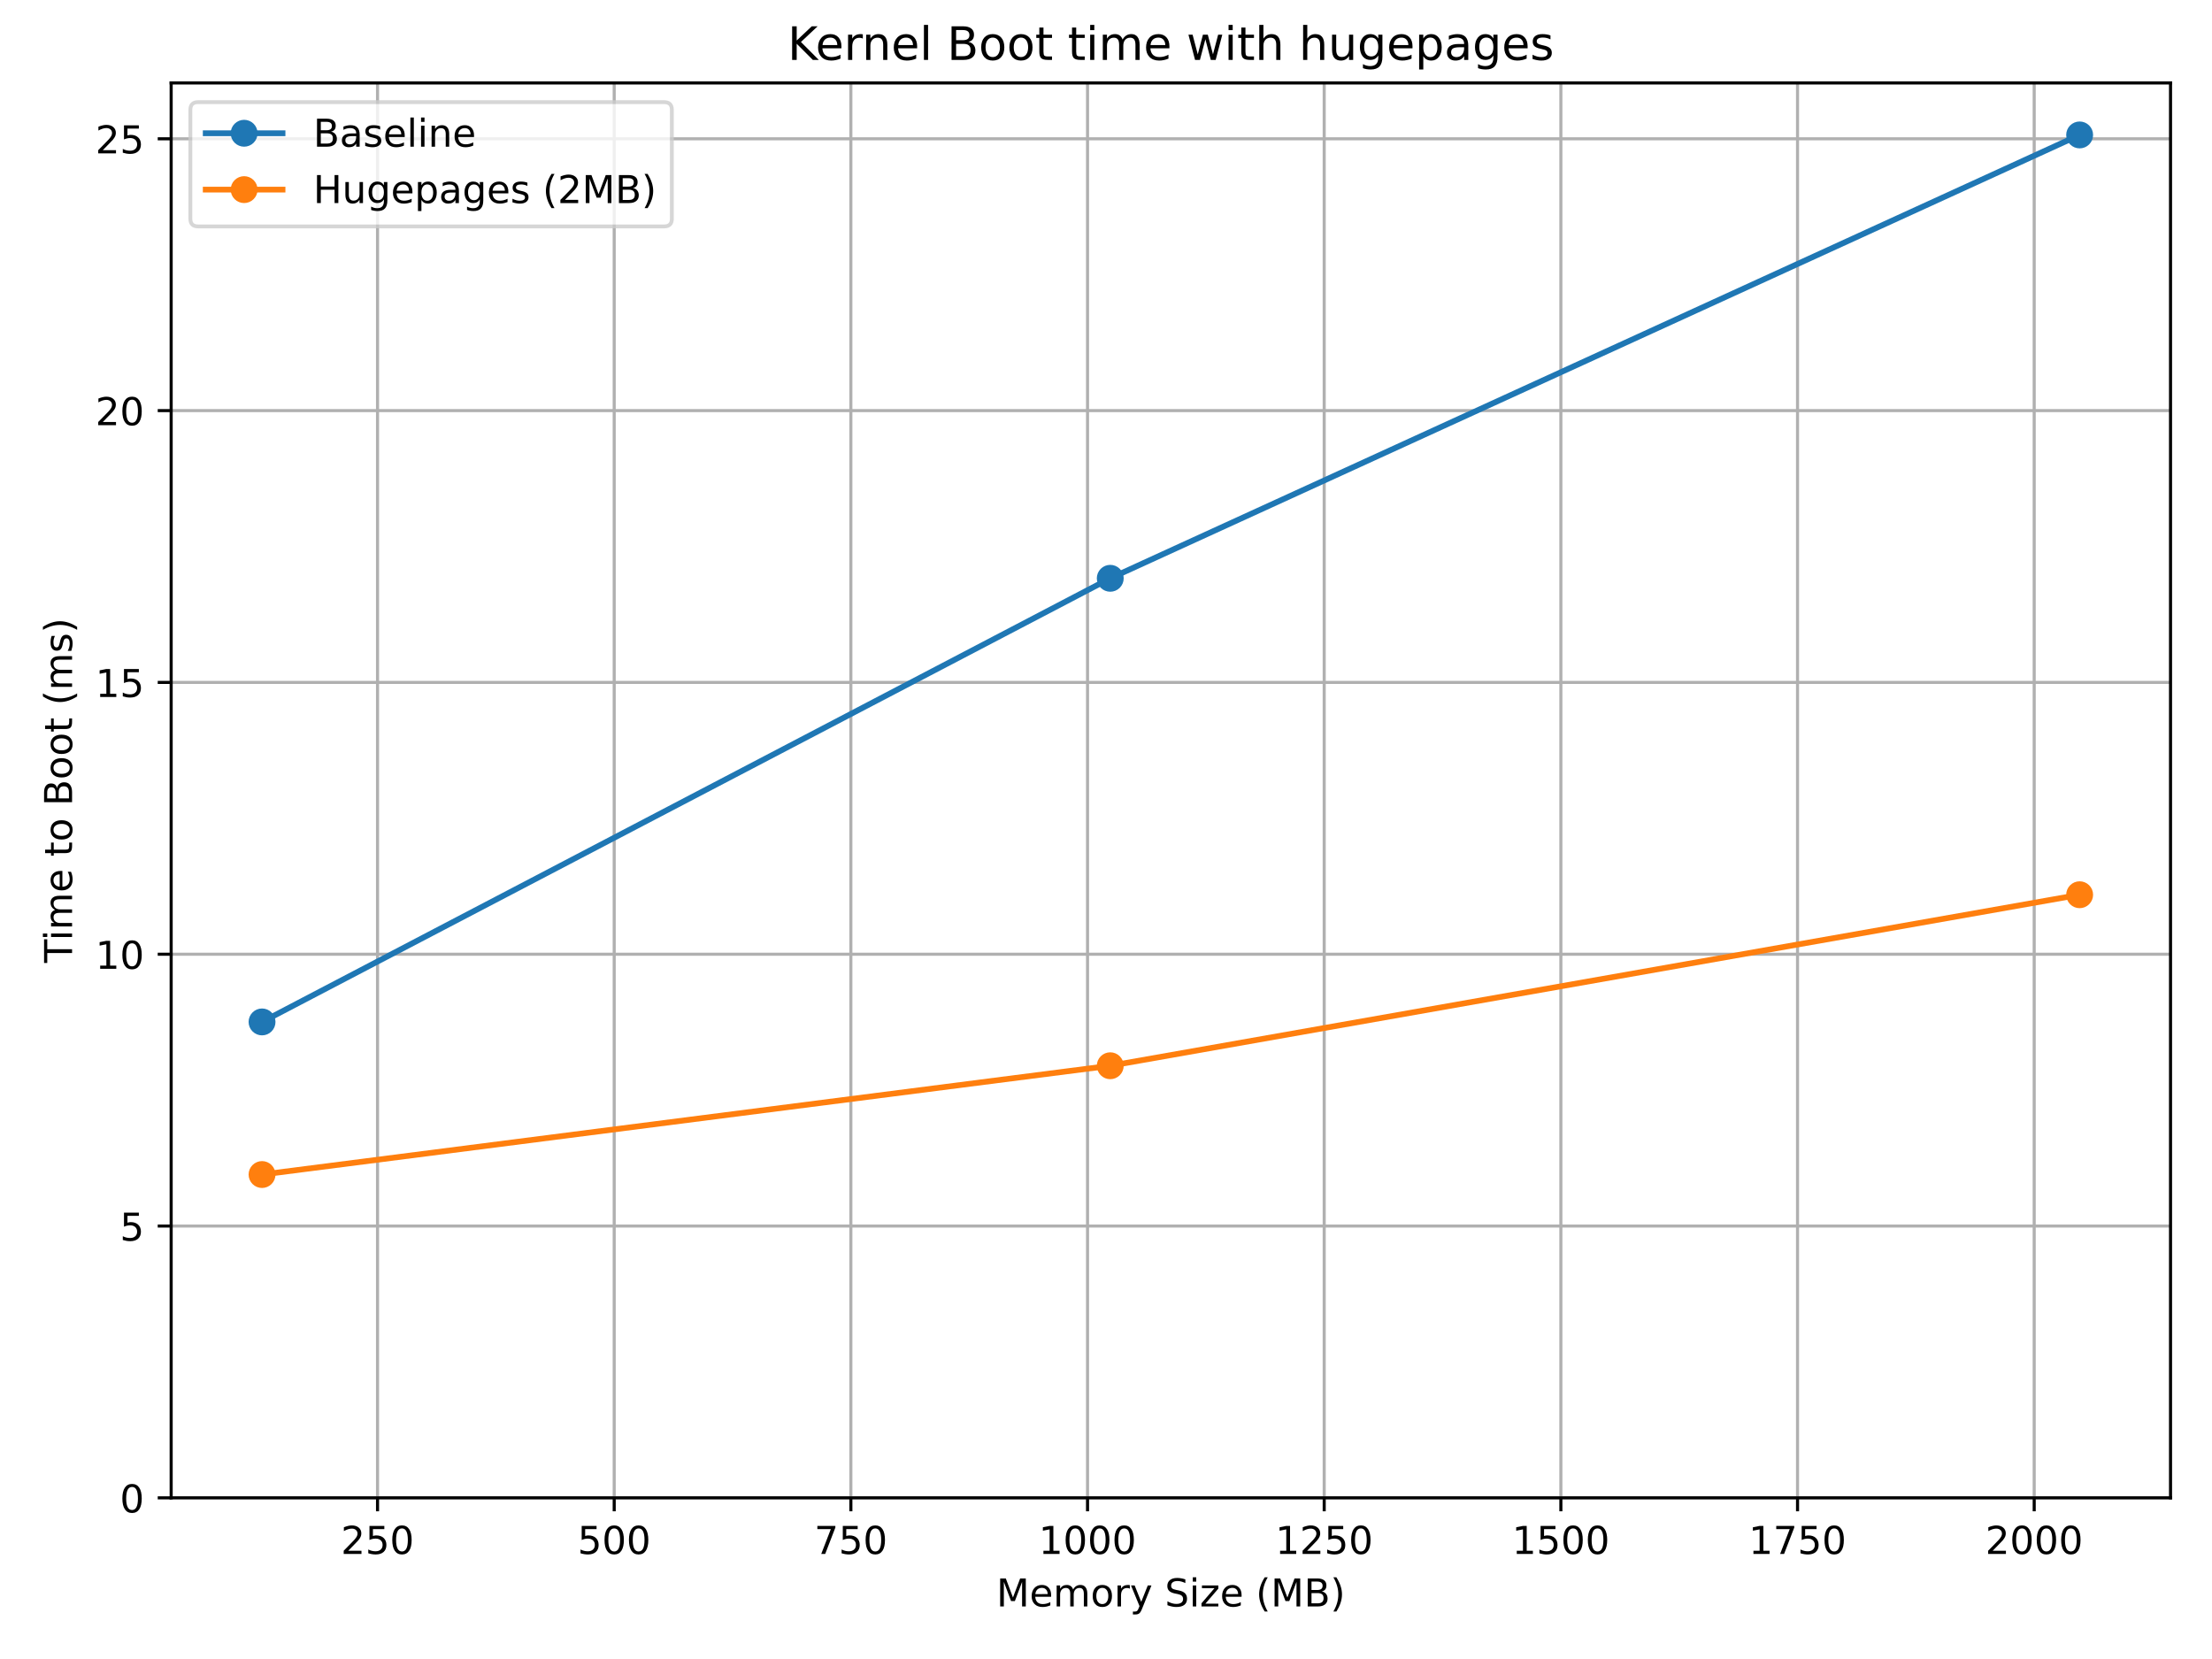
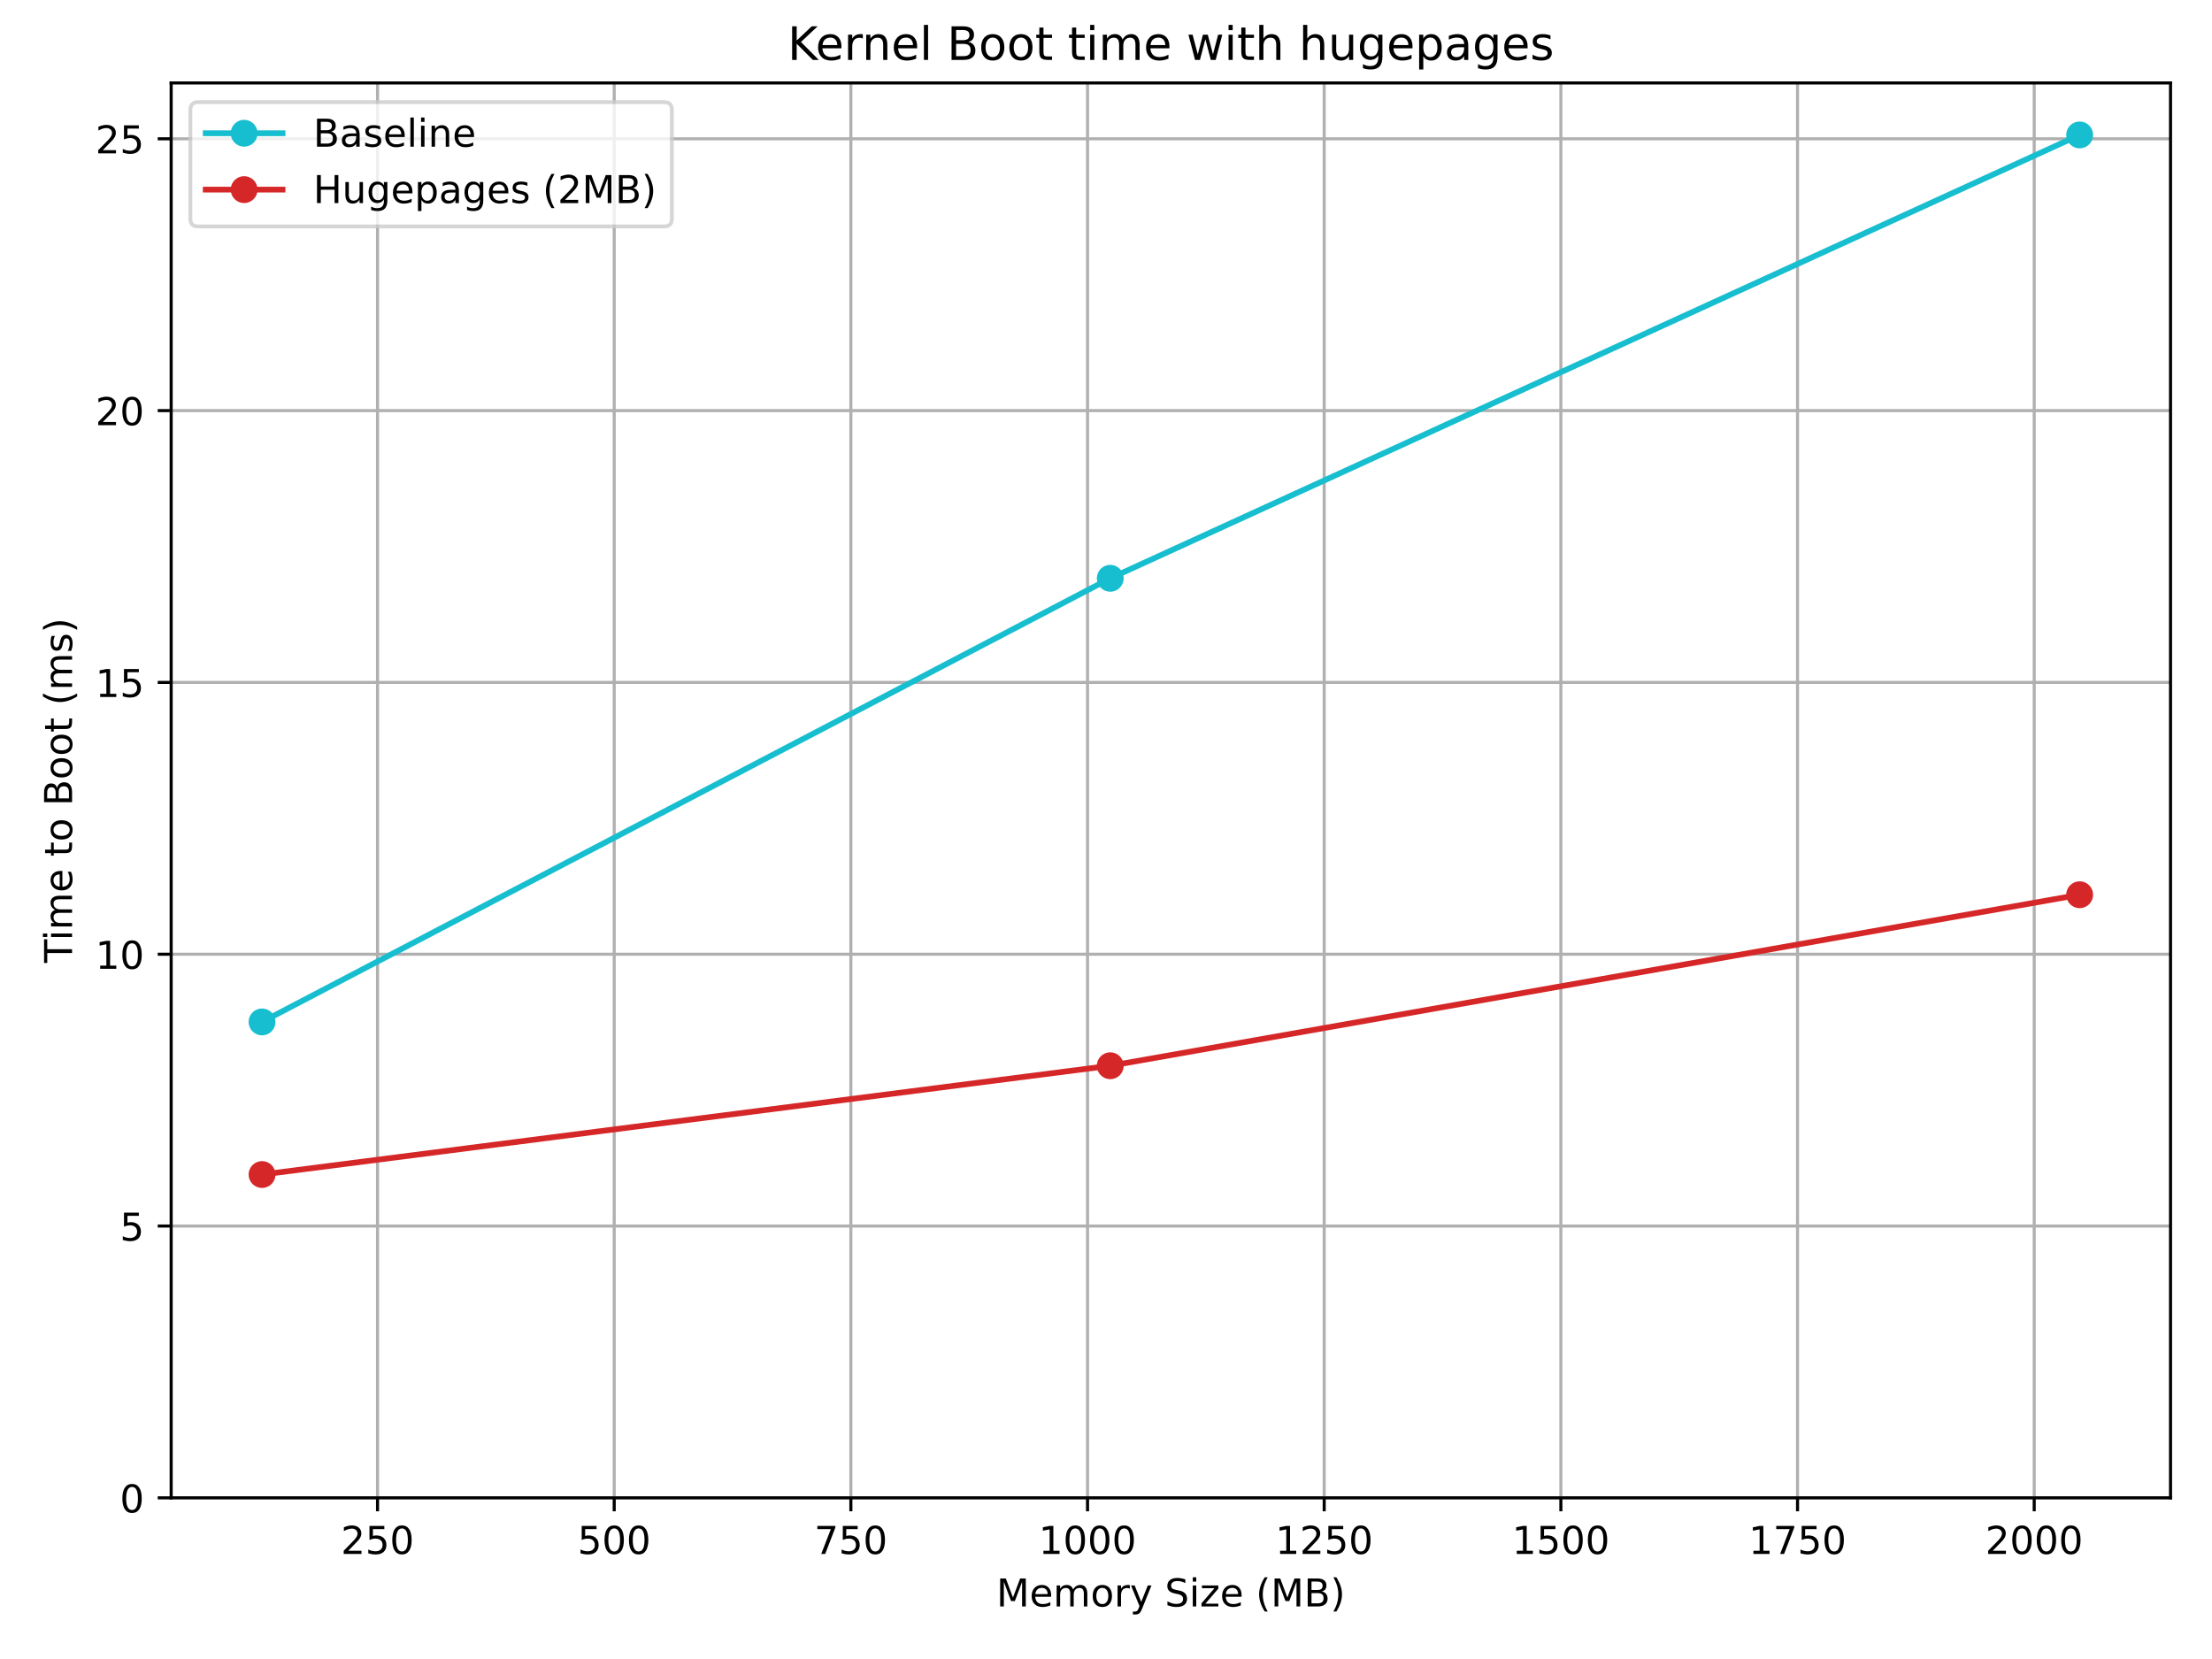
<svg xmlns="http://www.w3.org/2000/svg" xmlns:xlink="http://www.w3.org/1999/xlink" width="576pt" height="432pt" viewBox="0 0 576 432" version="1.1">
  <defs>
    <style type="text/css">*{stroke-linejoin: round; stroke-linecap: butt}</style>
  </defs>
  <g id="figure_1">
    <g id="patch_1">
      <path d="M 0 432  L 576 432  L 576 0  L 0 0  z " style="fill: #ffffff" />
    </g>
    <g id="axes_1">
      <g id="patch_2">
        <path d="M 44.57 390.04  L 565.2 390.04  L 565.2 21.6  L 44.57 21.6  z " style="fill: #ffffff" />
      </g>
      <g id="matplotlib.axis_1">
        <g id="xtick_1">
          <g id="line2d_1">
-             <path d="M 98.309 390.04  L 98.309 21.6  " clip-path="url(#p84ce58e5a1)" style="fill: none; stroke: #b0b0b0; stroke-width: 0.8; stroke-linecap: square" />
+             <path d="M 98.309 390.04  L 98.309 21.6  " clip-path="url(#p1ded760953)" style="fill: none; stroke: #b0b0b0; stroke-width: 0.8; stroke-linecap: square" />
          </g>
          <g id="line2d_2">
            <defs>
-               <path id="mcf9166a1de" d="M 0 0  L 0 3.5  " style="stroke: #000000; stroke-width: 0.8" />
+               <path id="m6cc09c6215" d="M 0 0  L 0 3.5  " style="stroke: #000000; stroke-width: 0.8" />
            </defs>
            <g>
-               <use xlink:href="#mcf9166a1de" x="98.309" y="390.04" style="stroke: #000000; stroke-width: 0.8" />
+               <use xlink:href="#m6cc09c6215" x="98.309" y="390.04" style="stroke: #000000; stroke-width: 0.8" />
            </g>
          </g>
          <g id="text_1">
            <g transform="translate(88.76552 404.6384) scale(0.1 -0.1)">
              <defs>
                <path id="DejaVuSans-32" d="M 1228 531  L 3431 531  L 3431 0  L 469 0  L 469 531  Q 828 903 1448 1529  Q 2069 2156 2228 2338  Q 2531 2678 2651 2914  Q 2772 3150 2772 3378  Q 2772 3750 2511 3984  Q 2250 4219 1831 4219  Q 1534 4219 1204 4116  Q 875 4013 500 3803  L 500 4441  Q 881 4594 1212 4672  Q 1544 4750 1819 4750  Q 2544 4750 2975 4387  Q 3406 4025 3406 3419  Q 3406 3131 3298 2873  Q 3191 2616 2906 2266  Q 2828 2175 2409 1742  Q 1991 1309 1228 531  z " transform="scale(0.015625)" />
                <path id="DejaVuSans-35" d="M 691 4666  L 3169 4666  L 3169 4134  L 1269 4134  L 1269 2991  Q 1406 3038 1543 3061  Q 1681 3084 1819 3084  Q 2600 3084 3056 2656  Q 3513 2228 3513 1497  Q 3513 744 3044 326  Q 2575 -91 1722 -91  Q 1428 -91 1123 -41  Q 819 9 494 109  L 494 744  Q 775 591 1075 516  Q 1375 441 1709 441  Q 2250 441 2565 725  Q 2881 1009 2881 1497  Q 2881 1984 2565 2268  Q 2250 2553 1709 2553  Q 1456 2553 1204 2497  Q 953 2441 691 2322  L 691 4666  z " transform="scale(0.015625)" />
                <path id="DejaVuSans-30" d="M 2034 4250  Q 1547 4250 1301 3770  Q 1056 3291 1056 2328  Q 1056 1369 1301 889  Q 1547 409 2034 409  Q 2525 409 2770 889  Q 3016 1369 3016 2328  Q 3016 3291 2770 3770  Q 2525 4250 2034 4250  z M 2034 4750  Q 2819 4750 3233 4129  Q 3647 3509 3647 2328  Q 3647 1150 3233 529  Q 2819 -91 2034 -91  Q 1250 -91 836 529  Q 422 1150 422 2328  Q 422 3509 836 4129  Q 1250 4750 2034 4750  z " transform="scale(0.015625)" />
              </defs>
              <use xlink:href="#DejaVuSans-32" />
              <use xlink:href="#DejaVuSans-35" x="63.623" />
              <use xlink:href="#DejaVuSans-30" x="127.246" />
            </g>
          </g>
        </g>
        <g id="xtick_2">
          <g id="line2d_3">
-             <path d="M 159.937 390.04  L 159.937 21.6  " clip-path="url(#p84ce58e5a1)" style="fill: none; stroke: #b0b0b0; stroke-width: 0.8; stroke-linecap: square" />
+             <path d="M 159.937 390.04  L 159.937 21.6  " clip-path="url(#p1ded760953)" style="fill: none; stroke: #b0b0b0; stroke-width: 0.8; stroke-linecap: square" />
          </g>
          <g id="line2d_4">
            <g>
-               <use xlink:href="#mcf9166a1de" x="159.937" y="390.04" style="stroke: #000000; stroke-width: 0.8" />
+               <use xlink:href="#m6cc09c6215" x="159.937" y="390.04" style="stroke: #000000; stroke-width: 0.8" />
            </g>
          </g>
          <g id="text_2">
            <g transform="translate(150.3931 404.6384) scale(0.1 -0.1)">
              <use xlink:href="#DejaVuSans-35" />
              <use xlink:href="#DejaVuSans-30" x="63.623" />
              <use xlink:href="#DejaVuSans-30" x="127.246" />
            </g>
          </g>
        </g>
        <g id="xtick_3">
          <g id="line2d_5">
-             <path d="M 221.564 390.04  L 221.564 21.6  " clip-path="url(#p84ce58e5a1)" style="fill: none; stroke: #b0b0b0; stroke-width: 0.8; stroke-linecap: square" />
+             <path d="M 221.564 390.04  L 221.564 21.6  " clip-path="url(#p1ded760953)" style="fill: none; stroke: #b0b0b0; stroke-width: 0.8; stroke-linecap: square" />
          </g>
          <g id="line2d_6">
            <g>
-               <use xlink:href="#mcf9166a1de" x="221.564" y="390.04" style="stroke: #000000; stroke-width: 0.8" />
+               <use xlink:href="#m6cc09c6215" x="221.564" y="390.04" style="stroke: #000000; stroke-width: 0.8" />
            </g>
          </g>
          <g id="text_3">
            <g transform="translate(212.0207 404.6384) scale(0.1 -0.1)">
              <defs>
                <path id="DejaVuSans-37" d="M 525 4666  L 3525 4666  L 3525 4397  L 1831 0  L 1172 0  L 2766 4134  L 525 4134  L 525 4666  z " transform="scale(0.015625)" />
              </defs>
              <use xlink:href="#DejaVuSans-37" />
              <use xlink:href="#DejaVuSans-35" x="63.623" />
              <use xlink:href="#DejaVuSans-30" x="127.246" />
            </g>
          </g>
        </g>
        <g id="xtick_4">
          <g id="line2d_7">
-             <path d="M 283.192 390.04  L 283.192 21.6  " clip-path="url(#p84ce58e5a1)" style="fill: none; stroke: #b0b0b0; stroke-width: 0.8; stroke-linecap: square" />
+             <path d="M 283.192 390.04  L 283.192 21.6  " clip-path="url(#p1ded760953)" style="fill: none; stroke: #b0b0b0; stroke-width: 0.8; stroke-linecap: square" />
          </g>
          <g id="line2d_8">
            <g>
-               <use xlink:href="#mcf9166a1de" x="283.192" y="390.04" style="stroke: #000000; stroke-width: 0.8" />
+               <use xlink:href="#m6cc09c6215" x="283.192" y="390.04" style="stroke: #000000; stroke-width: 0.8" />
            </g>
          </g>
          <g id="text_4">
            <g transform="translate(270.4671 404.6384) scale(0.1 -0.1)">
              <defs>
                <path id="DejaVuSans-31" d="M 794 531  L 1825 531  L 1825 4091  L 703 3866  L 703 4441  L 1819 4666  L 2450 4666  L 2450 531  L 3481 531  L 3481 0  L 794 0  L 794 531  z " transform="scale(0.015625)" />
              </defs>
              <use xlink:href="#DejaVuSans-31" />
              <use xlink:href="#DejaVuSans-30" x="63.623" />
              <use xlink:href="#DejaVuSans-30" x="127.246" />
              <use xlink:href="#DejaVuSans-30" x="190.869" />
            </g>
          </g>
        </g>
        <g id="xtick_5">
          <g id="line2d_9">
-             <path d="M 344.82 390.04  L 344.82 21.6  " clip-path="url(#p84ce58e5a1)" style="fill: none; stroke: #b0b0b0; stroke-width: 0.8; stroke-linecap: square" />
+             <path d="M 344.82 390.04  L 344.82 21.6  " clip-path="url(#p1ded760953)" style="fill: none; stroke: #b0b0b0; stroke-width: 0.8; stroke-linecap: square" />
          </g>
          <g id="line2d_10">
            <g>
-               <use xlink:href="#mcf9166a1de" x="344.82" y="390.04" style="stroke: #000000; stroke-width: 0.8" />
+               <use xlink:href="#m6cc09c6215" x="344.82" y="390.04" style="stroke: #000000; stroke-width: 0.8" />
            </g>
          </g>
          <g id="text_5">
            <g transform="translate(332.0947 404.6384) scale(0.1 -0.1)">
              <use xlink:href="#DejaVuSans-31" />
              <use xlink:href="#DejaVuSans-32" x="63.623" />
              <use xlink:href="#DejaVuSans-35" x="127.246" />
              <use xlink:href="#DejaVuSans-30" x="190.869" />
            </g>
          </g>
        </g>
        <g id="xtick_6">
          <g id="line2d_11">
-             <path d="M 406.447 390.04  L 406.447 21.6  " clip-path="url(#p84ce58e5a1)" style="fill: none; stroke: #b0b0b0; stroke-width: 0.8; stroke-linecap: square" />
+             <path d="M 406.447 390.04  L 406.447 21.6  " clip-path="url(#p1ded760953)" style="fill: none; stroke: #b0b0b0; stroke-width: 0.8; stroke-linecap: square" />
          </g>
          <g id="line2d_12">
            <g>
-               <use xlink:href="#mcf9166a1de" x="406.447" y="390.04" style="stroke: #000000; stroke-width: 0.8" />
+               <use xlink:href="#m6cc09c6215" x="406.447" y="390.04" style="stroke: #000000; stroke-width: 0.8" />
            </g>
          </g>
          <g id="text_6">
            <g transform="translate(393.7223 404.6384) scale(0.1 -0.1)">
              <use xlink:href="#DejaVuSans-31" />
              <use xlink:href="#DejaVuSans-35" x="63.623" />
              <use xlink:href="#DejaVuSans-30" x="127.246" />
              <use xlink:href="#DejaVuSans-30" x="190.869" />
            </g>
          </g>
        </g>
        <g id="xtick_7">
          <g id="line2d_13">
-             <path d="M 468.075 390.04  L 468.075 21.6  " clip-path="url(#p84ce58e5a1)" style="fill: none; stroke: #b0b0b0; stroke-width: 0.8; stroke-linecap: square" />
+             <path d="M 468.075 390.04  L 468.075 21.6  " clip-path="url(#p1ded760953)" style="fill: none; stroke: #b0b0b0; stroke-width: 0.8; stroke-linecap: square" />
          </g>
          <g id="line2d_14">
            <g>
-               <use xlink:href="#mcf9166a1de" x="468.075" y="390.04" style="stroke: #000000; stroke-width: 0.8" />
+               <use xlink:href="#m6cc09c6215" x="468.075" y="390.04" style="stroke: #000000; stroke-width: 0.8" />
            </g>
          </g>
          <g id="text_7">
            <g transform="translate(455.3499 404.6384) scale(0.1 -0.1)">
              <use xlink:href="#DejaVuSans-31" />
              <use xlink:href="#DejaVuSans-37" x="63.623" />
              <use xlink:href="#DejaVuSans-35" x="127.246" />
              <use xlink:href="#DejaVuSans-30" x="190.869" />
            </g>
          </g>
        </g>
        <g id="xtick_8">
          <g id="line2d_15">
-             <path d="M 529.702 390.04  L 529.702 21.6  " clip-path="url(#p84ce58e5a1)" style="fill: none; stroke: #b0b0b0; stroke-width: 0.8; stroke-linecap: square" />
+             <path d="M 529.702 390.04  L 529.702 21.6  " clip-path="url(#p1ded760953)" style="fill: none; stroke: #b0b0b0; stroke-width: 0.8; stroke-linecap: square" />
          </g>
          <g id="line2d_16">
            <g>
-               <use xlink:href="#mcf9166a1de" x="529.702" y="390.04" style="stroke: #000000; stroke-width: 0.8" />
+               <use xlink:href="#m6cc09c6215" x="529.702" y="390.04" style="stroke: #000000; stroke-width: 0.8" />
            </g>
          </g>
          <g id="text_8">
            <g transform="translate(516.9775 404.6384) scale(0.1 -0.1)">
              <use xlink:href="#DejaVuSans-32" />
              <use xlink:href="#DejaVuSans-30" x="63.623" />
              <use xlink:href="#DejaVuSans-30" x="127.246" />
              <use xlink:href="#DejaVuSans-30" x="190.869" />
            </g>
          </g>
        </g>
        <g id="text_9">
          <g transform="translate(259.4616 418.3166) scale(0.1 -0.1)">
            <defs>
              <path id="DejaVuSans-4d" d="M 628 4666  L 1569 4666  L 2759 1491  L 3956 4666  L 4897 4666  L 4897 0  L 4281 0  L 4281 4097  L 3078 897  L 2444 897  L 1241 4097  L 1241 0  L 628 0  L 628 4666  z " transform="scale(0.015625)" />
              <path id="DejaVuSans-65" d="M 3597 1894  L 3597 1613  L 953 1613  Q 991 1019 1311 708  Q 1631 397 2203 397  Q 2534 397 2845 478  Q 3156 559 3463 722  L 3463 178  Q 3153 47 2828 -22  Q 2503 -91 2169 -91  Q 1331 -91 842 396  Q 353 884 353 1716  Q 353 2575 817 3079  Q 1281 3584 2069 3584  Q 2775 3584 3186 3129  Q 3597 2675 3597 1894  z M 3022 2063  Q 3016 2534 2758 2815  Q 2500 3097 2075 3097  Q 1594 3097 1305 2825  Q 1016 2553 972 2059  L 3022 2063  z " transform="scale(0.015625)" />
              <path id="DejaVuSans-6d" d="M 3328 2828  Q 3544 3216 3844 3400  Q 4144 3584 4550 3584  Q 5097 3584 5394 3201  Q 5691 2819 5691 2113  L 5691 0  L 5113 0  L 5113 2094  Q 5113 2597 4934 2840  Q 4756 3084 4391 3084  Q 3944 3084 3684 2787  Q 3425 2491 3425 1978  L 3425 0  L 2847 0  L 2847 2094  Q 2847 2600 2669 2842  Q 2491 3084 2119 3084  Q 1678 3084 1418 2786  Q 1159 2488 1159 1978  L 1159 0  L 581 0  L 581 3500  L 1159 3500  L 1159 2956  Q 1356 3278 1631 3431  Q 1906 3584 2284 3584  Q 2666 3584 2933 3390  Q 3200 3197 3328 2828  z " transform="scale(0.015625)" />
              <path id="DejaVuSans-6f" d="M 1959 3097  Q 1497 3097 1228 2736  Q 959 2375 959 1747  Q 959 1119 1226 758  Q 1494 397 1959 397  Q 2419 397 2687 759  Q 2956 1122 2956 1747  Q 2956 2369 2687 2733  Q 2419 3097 1959 3097  z M 1959 3584  Q 2709 3584 3137 3096  Q 3566 2609 3566 1747  Q 3566 888 3137 398  Q 2709 -91 1959 -91  Q 1206 -91 779 398  Q 353 888 353 1747  Q 353 2609 779 3096  Q 1206 3584 1959 3584  z " transform="scale(0.015625)" />
              <path id="DejaVuSans-72" d="M 2631 2963  Q 2534 3019 2420 3045  Q 2306 3072 2169 3072  Q 1681 3072 1420 2755  Q 1159 2438 1159 1844  L 1159 0  L 581 0  L 581 3500  L 1159 3500  L 1159 2956  Q 1341 3275 1631 3429  Q 1922 3584 2338 3584  Q 2397 3584 2469 3576  Q 2541 3569 2628 3553  L 2631 2963  z " transform="scale(0.015625)" />
              <path id="DejaVuSans-79" d="M 2059 -325  Q 1816 -950 1584 -1140  Q 1353 -1331 966 -1331  L 506 -1331  L 506 -850  L 844 -850  Q 1081 -850 1212 -737  Q 1344 -625 1503 -206  L 1606 56  L 191 3500  L 800 3500  L 1894 763  L 2988 3500  L 3597 3500  L 2059 -325  z " transform="scale(0.015625)" />
              <path id="DejaVuSans-20" transform="scale(0.015625)" />
              <path id="DejaVuSans-53" d="M 3425 4513  L 3425 3897  Q 3066 4069 2747 4153  Q 2428 4238 2131 4238  Q 1616 4238 1336 4038  Q 1056 3838 1056 3469  Q 1056 3159 1242 3001  Q 1428 2844 1947 2747  L 2328 2669  Q 3034 2534 3370 2195  Q 3706 1856 3706 1288  Q 3706 609 3251 259  Q 2797 -91 1919 -91  Q 1588 -91 1214 -16  Q 841 59 441 206  L 441 856  Q 825 641 1194 531  Q 1563 422 1919 422  Q 2459 422 2753 634  Q 3047 847 3047 1241  Q 3047 1584 2836 1778  Q 2625 1972 2144 2069  L 1759 2144  Q 1053 2284 737 2584  Q 422 2884 422 3419  Q 422 4038 858 4394  Q 1294 4750 2059 4750  Q 2388 4750 2728 4690  Q 3069 4631 3425 4513  z " transform="scale(0.015625)" />
              <path id="DejaVuSans-69" d="M 603 3500  L 1178 3500  L 1178 0  L 603 0  L 603 3500  z M 603 4863  L 1178 4863  L 1178 4134  L 603 4134  L 603 4863  z " transform="scale(0.015625)" />
              <path id="DejaVuSans-7a" d="M 353 3500  L 3084 3500  L 3084 2975  L 922 459  L 3084 459  L 3084 0  L 275 0  L 275 525  L 2438 3041  L 353 3041  L 353 3500  z " transform="scale(0.015625)" />
              <path id="DejaVuSans-28" d="M 1984 4856  Q 1566 4138 1362 3434  Q 1159 2731 1159 2009  Q 1159 1288 1364 580  Q 1569 -128 1984 -844  L 1484 -844  Q 1016 -109 783 600  Q 550 1309 550 2009  Q 550 2706 781 3412  Q 1013 4119 1484 4856  L 1984 4856  z " transform="scale(0.015625)" />
              <path id="DejaVuSans-42" d="M 1259 2228  L 1259 519  L 2272 519  Q 2781 519 3026 730  Q 3272 941 3272 1375  Q 3272 1813 3026 2020  Q 2781 2228 2272 2228  L 1259 2228  z M 1259 4147  L 1259 2741  L 2194 2741  Q 2656 2741 2882 2914  Q 3109 3088 3109 3444  Q 3109 3797 2882 3972  Q 2656 4147 2194 4147  L 1259 4147  z M 628 4666  L 2241 4666  Q 2963 4666 3353 4366  Q 3744 4066 3744 3513  Q 3744 3084 3544 2831  Q 3344 2578 2956 2516  Q 3422 2416 3680 2098  Q 3938 1781 3938 1306  Q 3938 681 3513 340  Q 3088 0 2303 0  L 628 0  L 628 4666  z " transform="scale(0.015625)" />
              <path id="DejaVuSans-29" d="M 513 4856  L 1013 4856  Q 1481 4119 1714 3412  Q 1947 2706 1947 2009  Q 1947 1309 1714 600  Q 1481 -109 1013 -844  L 513 -844  Q 928 -128 1133 580  Q 1338 1288 1338 2009  Q 1338 2731 1133 3434  Q 928 4138 513 4856  z " transform="scale(0.015625)" />
            </defs>
            <use xlink:href="#DejaVuSans-4d" />
            <use xlink:href="#DejaVuSans-65" x="86.279" />
            <use xlink:href="#DejaVuSans-6d" x="147.803" />
            <use xlink:href="#DejaVuSans-6f" x="245.215" />
            <use xlink:href="#DejaVuSans-72" x="306.396" />
            <use xlink:href="#DejaVuSans-79" x="347.51" />
            <use xlink:href="#DejaVuSans-20" x="406.689" />
            <use xlink:href="#DejaVuSans-53" x="438.477" />
            <use xlink:href="#DejaVuSans-69" x="501.953" />
            <use xlink:href="#DejaVuSans-7a" x="529.736" />
            <use xlink:href="#DejaVuSans-65" x="582.227" />
            <use xlink:href="#DejaVuSans-20" x="643.75" />
            <use xlink:href="#DejaVuSans-28" x="675.537" />
            <use xlink:href="#DejaVuSans-4d" x="714.551" />
            <use xlink:href="#DejaVuSans-42" x="800.83" />
            <use xlink:href="#DejaVuSans-29" x="869.434" />
          </g>
        </g>
      </g>
      <g id="matplotlib.axis_2">
        <g id="ytick_1">
          <g id="line2d_17">
-             <path d="M 44.57 390.04  L 565.2 390.04  " clip-path="url(#p84ce58e5a1)" style="fill: none; stroke: #b0b0b0; stroke-width: 0.8; stroke-linecap: square" />
+             <path d="M 44.57 390.04  L 565.2 390.04  " clip-path="url(#p1ded760953)" style="fill: none; stroke: #b0b0b0; stroke-width: 0.8; stroke-linecap: square" />
          </g>
          <g id="line2d_18">
            <defs>
-               <path id="m85677b9c87" d="M 0 0  L -3.5 0  " style="stroke: #000000; stroke-width: 0.8" />
+               <path id="mdd1ad14f60" d="M 0 0  L -3.5 0  " style="stroke: #000000; stroke-width: 0.8" />
            </defs>
            <g>
-               <use xlink:href="#m85677b9c87" x="44.57" y="390.04" style="stroke: #000000; stroke-width: 0.8" />
+               <use xlink:href="#mdd1ad14f60" x="44.57" y="390.04" style="stroke: #000000; stroke-width: 0.8" />
            </g>
          </g>
          <g id="text_10">
            <g transform="translate(31.2075 393.8392) scale(0.1 -0.1)">
              <use xlink:href="#DejaVuSans-30" />
            </g>
          </g>
        </g>
        <g id="ytick_2">
          <g id="line2d_19">
-             <path d="M 44.57 319.26  L 565.2 319.26  " clip-path="url(#p84ce58e5a1)" style="fill: none; stroke: #b0b0b0; stroke-width: 0.8; stroke-linecap: square" />
+             <path d="M 44.57 319.26  L 565.2 319.26  " clip-path="url(#p1ded760953)" style="fill: none; stroke: #b0b0b0; stroke-width: 0.8; stroke-linecap: square" />
          </g>
          <g id="line2d_20">
            <g>
-               <use xlink:href="#m85677b9c87" x="44.57" y="319.26" style="stroke: #000000; stroke-width: 0.8" />
+               <use xlink:href="#mdd1ad14f60" x="44.57" y="319.26" style="stroke: #000000; stroke-width: 0.8" />
            </g>
          </g>
          <g id="text_11">
            <g transform="translate(31.2075 323.0589) scale(0.1 -0.1)">
              <use xlink:href="#DejaVuSans-35" />
            </g>
          </g>
        </g>
        <g id="ytick_3">
          <g id="line2d_21">
-             <path d="M 44.57 248.479  L 565.2 248.479  " clip-path="url(#p84ce58e5a1)" style="fill: none; stroke: #b0b0b0; stroke-width: 0.8; stroke-linecap: square" />
+             <path d="M 44.57 248.479  L 565.2 248.479  " clip-path="url(#p1ded760953)" style="fill: none; stroke: #b0b0b0; stroke-width: 0.8; stroke-linecap: square" />
          </g>
          <g id="line2d_22">
            <g>
-               <use xlink:href="#m85677b9c87" x="44.57" y="248.479" style="stroke: #000000; stroke-width: 0.8" />
+               <use xlink:href="#mdd1ad14f60" x="44.57" y="248.479" style="stroke: #000000; stroke-width: 0.8" />
            </g>
          </g>
          <g id="text_12">
            <g transform="translate(24.845 252.2785) scale(0.1 -0.1)">
              <use xlink:href="#DejaVuSans-31" />
              <use xlink:href="#DejaVuSans-30" x="63.623" />
            </g>
          </g>
        </g>
        <g id="ytick_4">
          <g id="line2d_23">
-             <path d="M 44.57 177.699  L 565.2 177.699  " clip-path="url(#p84ce58e5a1)" style="fill: none; stroke: #b0b0b0; stroke-width: 0.8; stroke-linecap: square" />
+             <path d="M 44.57 177.699  L 565.2 177.699  " clip-path="url(#p1ded760953)" style="fill: none; stroke: #b0b0b0; stroke-width: 0.8; stroke-linecap: square" />
          </g>
          <g id="line2d_24">
            <g>
-               <use xlink:href="#m85677b9c87" x="44.57" y="177.699" style="stroke: #000000; stroke-width: 0.8" />
+               <use xlink:href="#mdd1ad14f60" x="44.57" y="177.699" style="stroke: #000000; stroke-width: 0.8" />
            </g>
          </g>
          <g id="text_13">
            <g transform="translate(24.845 181.4982) scale(0.1 -0.1)">
              <use xlink:href="#DejaVuSans-31" />
              <use xlink:href="#DejaVuSans-35" x="63.623" />
            </g>
          </g>
        </g>
        <g id="ytick_5">
          <g id="line2d_25">
-             <path d="M 44.57 106.919  L 565.2 106.919  " clip-path="url(#p84ce58e5a1)" style="fill: none; stroke: #b0b0b0; stroke-width: 0.8; stroke-linecap: square" />
+             <path d="M 44.57 106.919  L 565.2 106.919  " clip-path="url(#p1ded760953)" style="fill: none; stroke: #b0b0b0; stroke-width: 0.8; stroke-linecap: square" />
          </g>
          <g id="line2d_26">
            <g>
-               <use xlink:href="#m85677b9c87" x="44.57" y="106.919" style="stroke: #000000; stroke-width: 0.8" />
+               <use xlink:href="#mdd1ad14f60" x="44.57" y="106.919" style="stroke: #000000; stroke-width: 0.8" />
            </g>
          </g>
          <g id="text_14">
            <g transform="translate(24.845 110.7178) scale(0.1 -0.1)">
              <use xlink:href="#DejaVuSans-32" />
              <use xlink:href="#DejaVuSans-30" x="63.623" />
            </g>
          </g>
        </g>
        <g id="ytick_6">
          <g id="line2d_27">
-             <path d="M 44.57 36.138  L 565.2 36.138  " clip-path="url(#p84ce58e5a1)" style="fill: none; stroke: #b0b0b0; stroke-width: 0.8; stroke-linecap: square" />
+             <path d="M 44.57 36.138  L 565.2 36.138  " clip-path="url(#p1ded760953)" style="fill: none; stroke: #b0b0b0; stroke-width: 0.8; stroke-linecap: square" />
          </g>
          <g id="line2d_28">
            <g>
-               <use xlink:href="#m85677b9c87" x="44.57" y="36.138" style="stroke: #000000; stroke-width: 0.8" />
+               <use xlink:href="#mdd1ad14f60" x="44.57" y="36.138" style="stroke: #000000; stroke-width: 0.8" />
            </g>
          </g>
          <g id="text_15">
            <g transform="translate(24.845 39.93746) scale(0.1 -0.1)">
              <use xlink:href="#DejaVuSans-32" />
              <use xlink:href="#DejaVuSans-35" x="63.623" />
            </g>
          </g>
        </g>
        <g id="text_16">
          <g transform="translate(18.76531 250.7262) rotate(-90) scale(0.1 -0.1)">
            <defs>
              <path id="DejaVuSans-54" d="M -19 4666  L 3928 4666  L 3928 4134  L 2272 4134  L 2272 0  L 1638 0  L 1638 4134  L -19 4134  L -19 4666  z " transform="scale(0.015625)" />
              <path id="DejaVuSans-74" d="M 1172 4494  L 1172 3500  L 2356 3500  L 2356 3053  L 1172 3053  L 1172 1153  Q 1172 725 1289 603  Q 1406 481 1766 481  L 2356 481  L 2356 0  L 1766 0  Q 1100 0 847 248  Q 594 497 594 1153  L 594 3053  L 172 3053  L 172 3500  L 594 3500  L 594 4494  L 1172 4494  z " transform="scale(0.015625)" />
              <path id="DejaVuSans-73" d="M 2834 3397  L 2834 2853  Q 2591 2978 2328 3040  Q 2066 3103 1784 3103  Q 1356 3103 1142 2972  Q 928 2841 928 2578  Q 928 2378 1081 2264  Q 1234 2150 1697 2047  L 1894 2003  Q 2506 1872 2764 1633  Q 3022 1394 3022 966  Q 3022 478 2636 193  Q 2250 -91 1575 -91  Q 1294 -91 989 -36  Q 684 19 347 128  L 347 722  Q 666 556 975 473  Q 1284 391 1588 391  Q 1994 391 2212 530  Q 2431 669 2431 922  Q 2431 1156 2273 1281  Q 2116 1406 1581 1522  L 1381 1569  Q 847 1681 609 1914  Q 372 2147 372 2553  Q 372 3047 722 3315  Q 1072 3584 1716 3584  Q 2034 3584 2315 3537  Q 2597 3491 2834 3397  z " transform="scale(0.015625)" />
            </defs>
            <use xlink:href="#DejaVuSans-54" />
            <use xlink:href="#DejaVuSans-69" x="57.959" />
            <use xlink:href="#DejaVuSans-6d" x="85.742" />
            <use xlink:href="#DejaVuSans-65" x="183.154" />
            <use xlink:href="#DejaVuSans-20" x="244.678" />
            <use xlink:href="#DejaVuSans-74" x="276.465" />
            <use xlink:href="#DejaVuSans-6f" x="315.674" />
            <use xlink:href="#DejaVuSans-20" x="376.855" />
            <use xlink:href="#DejaVuSans-42" x="408.643" />
            <use xlink:href="#DejaVuSans-6f" x="477.246" />
            <use xlink:href="#DejaVuSans-6f" x="538.428" />
            <use xlink:href="#DejaVuSans-74" x="599.609" />
            <use xlink:href="#DejaVuSans-20" x="638.818" />
            <use xlink:href="#DejaVuSans-28" x="670.605" />
            <use xlink:href="#DejaVuSans-6d" x="709.619" />
            <use xlink:href="#DejaVuSans-73" x="807.031" />
            <use xlink:href="#DejaVuSans-29" x="859.131" />
          </g>
        </g>
      </g>
      <g id="line2d_29">
-         <path d="M 68.235 266.106  L 289.108 150.587  L 541.535 35.136  " clip-path="url(#p84ce58e5a1)" style="fill: none; stroke: #1f77b4; stroke-width: 1.5; stroke-linecap: square" />
+         <path d="M 68.235 266.106  L 289.108 150.587  L 541.535 35.136  " clip-path="url(#p1ded760953)" style="fill: none; stroke: #17becf; stroke-width: 1.5; stroke-linecap: square" />
        <defs>
-           <path id="mfff27c40ea" d="M 0 3  C 0.796 3 1.559 2.684 2.121 2.121  C 2.684 1.559 3 0.796 3 0  C 3 -0.796 2.684 -1.559 2.121 -2.121  C 1.559 -2.684 0.796 -3 0 -3  C -0.796 -3 -1.559 -2.684 -2.121 -2.121  C -2.684 -1.559 -3 -0.796 -3 0  C -3 0.796 -2.684 1.559 -2.121 2.121  C -1.559 2.684 -0.796 3 0 3  z " style="stroke: #1f77b4" />
+           <path id="mbe51990b8a" d="M 0 3  C 0.796 3 1.559 2.684 2.121 2.121  C 2.684 1.559 3 0.796 3 0  C 3 -0.796 2.684 -1.559 2.121 -2.121  C 1.559 -2.684 0.796 -3 0 -3  C -0.796 -3 -1.559 -2.684 -2.121 -2.121  C -2.684 -1.559 -3 -0.796 -3 0  C -3 0.796 -2.684 1.559 -2.121 2.121  C -1.559 2.684 -0.796 3 0 3  z " style="stroke: #17becf" />
        </defs>
-         <g clip-path="url(#p84ce58e5a1)">
-           <use xlink:href="#mfff27c40ea" x="68.235" y="266.106" style="fill: #1f77b4; stroke: #1f77b4" />
-           <use xlink:href="#mfff27c40ea" x="289.108" y="150.587" style="fill: #1f77b4; stroke: #1f77b4" />
-           <use xlink:href="#mfff27c40ea" x="541.535" y="35.136" style="fill: #1f77b4; stroke: #1f77b4" />
+         <g clip-path="url(#p1ded760953)">
+           <use xlink:href="#mbe51990b8a" x="68.235" y="266.106" style="fill: #17becf; stroke: #17becf" />
+           <use xlink:href="#mbe51990b8a" x="289.108" y="150.587" style="fill: #17becf; stroke: #17becf" />
+           <use xlink:href="#mbe51990b8a" x="541.535" y="35.136" style="fill: #17becf; stroke: #17becf" />
        </g>
      </g>
      <g id="line2d_30">
-         <path d="M 68.235 305.846  L 289.108 277.52  L 541.535 232.989  " clip-path="url(#p84ce58e5a1)" style="fill: none; stroke: #ff7f0e; stroke-width: 1.5; stroke-linecap: square" />
+         <path d="M 68.235 305.846  L 289.108 277.52  L 541.535 232.989  " clip-path="url(#p1ded760953)" style="fill: none; stroke: #d62728; stroke-width: 1.5; stroke-linecap: square" />
        <defs>
-           <path id="m5e9805cb7c" d="M 0 3  C 0.796 3 1.559 2.684 2.121 2.121  C 2.684 1.559 3 0.796 3 0  C 3 -0.796 2.684 -1.559 2.121 -2.121  C 1.559 -2.684 0.796 -3 0 -3  C -0.796 -3 -1.559 -2.684 -2.121 -2.121  C -2.684 -1.559 -3 -0.796 -3 0  C -3 0.796 -2.684 1.559 -2.121 2.121  C -1.559 2.684 -0.796 3 0 3  z " style="stroke: #ff7f0e" />
+           <path id="m90a40cbc57" d="M 0 3  C 0.796 3 1.559 2.684 2.121 2.121  C 2.684 1.559 3 0.796 3 0  C 3 -0.796 2.684 -1.559 2.121 -2.121  C 1.559 -2.684 0.796 -3 0 -3  C -0.796 -3 -1.559 -2.684 -2.121 -2.121  C -2.684 -1.559 -3 -0.796 -3 0  C -3 0.796 -2.684 1.559 -2.121 2.121  C -1.559 2.684 -0.796 3 0 3  z " style="stroke: #d62728" />
        </defs>
-         <g clip-path="url(#p84ce58e5a1)">
-           <use xlink:href="#m5e9805cb7c" x="68.235" y="305.846" style="fill: #ff7f0e; stroke: #ff7f0e" />
-           <use xlink:href="#m5e9805cb7c" x="289.108" y="277.52" style="fill: #ff7f0e; stroke: #ff7f0e" />
-           <use xlink:href="#m5e9805cb7c" x="541.535" y="232.989" style="fill: #ff7f0e; stroke: #ff7f0e" />
+         <g clip-path="url(#p1ded760953)">
+           <use xlink:href="#m90a40cbc57" x="68.235" y="305.846" style="fill: #d62728; stroke: #d62728" />
+           <use xlink:href="#m90a40cbc57" x="289.108" y="277.52" style="fill: #d62728; stroke: #d62728" />
+           <use xlink:href="#m90a40cbc57" x="541.535" y="232.989" style="fill: #d62728; stroke: #d62728" />
        </g>
      </g>
      <g id="patch_3">
        <path d="M 44.57 390.04  L 44.57 21.6  " style="fill: none; stroke: #000000; stroke-width: 0.8; stroke-linejoin: miter; stroke-linecap: square" />
      </g>
      <g id="patch_4">
        <path d="M 565.2 390.04  L 565.2 21.6  " style="fill: none; stroke: #000000; stroke-width: 0.8; stroke-linejoin: miter; stroke-linecap: square" />
      </g>
      <g id="patch_5">
        <path d="M 44.57 390.04  L 565.2 390.04  " style="fill: none; stroke: #000000; stroke-width: 0.8; stroke-linejoin: miter; stroke-linecap: square" />
      </g>
      <g id="patch_6">
        <path d="M 44.57 21.6  L 565.2 21.6  " style="fill: none; stroke: #000000; stroke-width: 0.8; stroke-linejoin: miter; stroke-linecap: square" />
      </g>
      <g id="text_17">
        <g transform="translate(205.0947 15.6) scale(0.12 -0.12)">
          <defs>
            <path id="DejaVuSans-4b" d="M 628 4666  L 1259 4666  L 1259 2694  L 3353 4666  L 4166 4666  L 1850 2491  L 4331 0  L 3500 0  L 1259 2247  L 1259 0  L 628 0  L 628 4666  z " transform="scale(0.015625)" />
            <path id="DejaVuSans-6e" d="M 3513 2113  L 3513 0  L 2938 0  L 2938 2094  Q 2938 2591 2744 2837  Q 2550 3084 2163 3084  Q 1697 3084 1428 2787  Q 1159 2491 1159 1978  L 1159 0  L 581 0  L 581 3500  L 1159 3500  L 1159 2956  Q 1366 3272 1645 3428  Q 1925 3584 2291 3584  Q 2894 3584 3203 3211  Q 3513 2838 3513 2113  z " transform="scale(0.015625)" />
            <path id="DejaVuSans-6c" d="M 603 4863  L 1178 4863  L 1178 0  L 603 0  L 603 4863  z " transform="scale(0.015625)" />
            <path id="DejaVuSans-77" d="M 269 3500  L 844 3500  L 1563 769  L 2278 3500  L 2956 3500  L 3675 769  L 4391 3500  L 4966 3500  L 4050 0  L 3372 0  L 2619 2869  L 1863 0  L 1184 0  L 269 3500  z " transform="scale(0.015625)" />
            <path id="DejaVuSans-68" d="M 3513 2113  L 3513 0  L 2938 0  L 2938 2094  Q 2938 2591 2744 2837  Q 2550 3084 2163 3084  Q 1697 3084 1428 2787  Q 1159 2491 1159 1978  L 1159 0  L 581 0  L 581 4863  L 1159 4863  L 1159 2956  Q 1366 3272 1645 3428  Q 1925 3584 2291 3584  Q 2894 3584 3203 3211  Q 3513 2838 3513 2113  z " transform="scale(0.015625)" />
            <path id="DejaVuSans-75" d="M 544 1381  L 544 3500  L 1119 3500  L 1119 1403  Q 1119 906 1312 657  Q 1506 409 1894 409  Q 2359 409 2629 706  Q 2900 1003 2900 1516  L 2900 3500  L 3475 3500  L 3475 0  L 2900 0  L 2900 538  Q 2691 219 2414 64  Q 2138 -91 1772 -91  Q 1169 -91 856 284  Q 544 659 544 1381  z M 1991 3584  L 1991 3584  z " transform="scale(0.015625)" />
            <path id="DejaVuSans-67" d="M 2906 1791  Q 2906 2416 2648 2759  Q 2391 3103 1925 3103  Q 1463 3103 1205 2759  Q 947 2416 947 1791  Q 947 1169 1205 825  Q 1463 481 1925 481  Q 2391 481 2648 825  Q 2906 1169 2906 1791  z M 3481 434  Q 3481 -459 3084 -895  Q 2688 -1331 1869 -1331  Q 1566 -1331 1297 -1286  Q 1028 -1241 775 -1147  L 775 -588  Q 1028 -725 1275 -790  Q 1522 -856 1778 -856  Q 2344 -856 2625 -561  Q 2906 -266 2906 331  L 2906 616  Q 2728 306 2450 153  Q 2172 0 1784 0  Q 1141 0 747 490  Q 353 981 353 1791  Q 353 2603 747 3093  Q 1141 3584 1784 3584  Q 2172 3584 2450 3431  Q 2728 3278 2906 2969  L 2906 3500  L 3481 3500  L 3481 434  z " transform="scale(0.015625)" />
            <path id="DejaVuSans-70" d="M 1159 525  L 1159 -1331  L 581 -1331  L 581 3500  L 1159 3500  L 1159 2969  Q 1341 3281 1617 3432  Q 1894 3584 2278 3584  Q 2916 3584 3314 3078  Q 3713 2572 3713 1747  Q 3713 922 3314 415  Q 2916 -91 2278 -91  Q 1894 -91 1617 61  Q 1341 213 1159 525  z M 3116 1747  Q 3116 2381 2855 2742  Q 2594 3103 2138 3103  Q 1681 3103 1420 2742  Q 1159 2381 1159 1747  Q 1159 1113 1420 752  Q 1681 391 2138 391  Q 2594 391 2855 752  Q 3116 1113 3116 1747  z " transform="scale(0.015625)" />
            <path id="DejaVuSans-61" d="M 2194 1759  Q 1497 1759 1228 1600  Q 959 1441 959 1056  Q 959 750 1161 570  Q 1363 391 1709 391  Q 2188 391 2477 730  Q 2766 1069 2766 1631  L 2766 1759  L 2194 1759  z M 3341 1997  L 3341 0  L 2766 0  L 2766 531  Q 2569 213 2275 61  Q 1981 -91 1556 -91  Q 1019 -91 701 211  Q 384 513 384 1019  Q 384 1609 779 1909  Q 1175 2209 1959 2209  L 2766 2209  L 2766 2266  Q 2766 2663 2505 2880  Q 2244 3097 1772 3097  Q 1472 3097 1187 3025  Q 903 2953 641 2809  L 641 3341  Q 956 3463 1253 3523  Q 1550 3584 1831 3584  Q 2591 3584 2966 3190  Q 3341 2797 3341 1997  z " transform="scale(0.015625)" />
          </defs>
          <use xlink:href="#DejaVuSans-4b" />
          <use xlink:href="#DejaVuSans-65" x="60.576" />
          <use xlink:href="#DejaVuSans-72" x="122.1" />
          <use xlink:href="#DejaVuSans-6e" x="161.463" />
          <use xlink:href="#DejaVuSans-65" x="224.842" />
          <use xlink:href="#DejaVuSans-6c" x="286.365" />
          <use xlink:href="#DejaVuSans-20" x="314.148" />
          <use xlink:href="#DejaVuSans-42" x="345.936" />
          <use xlink:href="#DejaVuSans-6f" x="414.539" />
          <use xlink:href="#DejaVuSans-6f" x="475.721" />
          <use xlink:href="#DejaVuSans-74" x="536.902" />
          <use xlink:href="#DejaVuSans-20" x="576.111" />
          <use xlink:href="#DejaVuSans-74" x="607.898" />
          <use xlink:href="#DejaVuSans-69" x="647.107" />
          <use xlink:href="#DejaVuSans-6d" x="674.891" />
          <use xlink:href="#DejaVuSans-65" x="772.303" />
          <use xlink:href="#DejaVuSans-20" x="833.826" />
          <use xlink:href="#DejaVuSans-77" x="865.613" />
          <use xlink:href="#DejaVuSans-69" x="947.4" />
          <use xlink:href="#DejaVuSans-74" x="975.184" />
          <use xlink:href="#DejaVuSans-68" x="1014.393" />
          <use xlink:href="#DejaVuSans-20" x="1077.771" />
          <use xlink:href="#DejaVuSans-68" x="1109.559" />
          <use xlink:href="#DejaVuSans-75" x="1172.938" />
          <use xlink:href="#DejaVuSans-67" x="1236.316" />
          <use xlink:href="#DejaVuSans-65" x="1299.793" />
          <use xlink:href="#DejaVuSans-70" x="1361.316" />
          <use xlink:href="#DejaVuSans-61" x="1424.793" />
          <use xlink:href="#DejaVuSans-67" x="1486.072" />
          <use xlink:href="#DejaVuSans-65" x="1549.549" />
          <use xlink:href="#DejaVuSans-73" x="1611.072" />
        </g>
      </g>
      <g id="legend_1">
        <g id="patch_7">
          <path d="M 51.57 58.956  L 172.95 58.956  Q 174.95 58.956 174.95 56.956  L 174.95 28.6  Q 174.95 26.6 172.95 26.6  L 51.57 26.6  Q 49.57 26.6 49.57 28.6  L 49.57 56.956  Q 49.57 58.956 51.57 58.956  z " style="fill: #ffffff; opacity: 0.8; stroke: #cccccc; stroke-linejoin: miter" />
        </g>
        <g id="line2d_31">
-           <path d="M 53.57 34.698  L 63.57 34.698  L 73.57 34.698  " style="fill: none; stroke: #1f77b4; stroke-width: 1.5; stroke-linecap: square" />
+           <path d="M 53.57 34.698  L 63.57 34.698  L 73.57 34.698  " style="fill: none; stroke: #17becf; stroke-width: 1.5; stroke-linecap: square" />
          <g>
-             <use xlink:href="#mfff27c40ea" x="63.57" y="34.698" style="fill: #1f77b4; stroke: #1f77b4" />
+             <use xlink:href="#mbe51990b8a" x="63.57" y="34.698" style="fill: #17becf; stroke: #17becf" />
          </g>
        </g>
        <g id="text_18">
          <g transform="translate(81.57 38.19844) scale(0.1 -0.1)">
            <use xlink:href="#DejaVuSans-42" />
            <use xlink:href="#DejaVuSans-61" x="68.604" />
            <use xlink:href="#DejaVuSans-73" x="129.883" />
            <use xlink:href="#DejaVuSans-65" x="181.982" />
            <use xlink:href="#DejaVuSans-6c" x="243.506" />
            <use xlink:href="#DejaVuSans-69" x="271.289" />
            <use xlink:href="#DejaVuSans-6e" x="299.072" />
            <use xlink:href="#DejaVuSans-65" x="362.451" />
          </g>
        </g>
        <g id="line2d_32">
-           <path d="M 53.57 49.377  L 63.57 49.377  L 73.57 49.377  " style="fill: none; stroke: #ff7f0e; stroke-width: 1.5; stroke-linecap: square" />
+           <path d="M 53.57 49.377  L 63.57 49.377  L 73.57 49.377  " style="fill: none; stroke: #d62728; stroke-width: 1.5; stroke-linecap: square" />
          <g>
-             <use xlink:href="#m5e9805cb7c" x="63.57" y="49.377" style="fill: #ff7f0e; stroke: #ff7f0e" />
+             <use xlink:href="#m90a40cbc57" x="63.57" y="49.377" style="fill: #d62728; stroke: #d62728" />
          </g>
        </g>
        <g id="text_19">
          <g transform="translate(81.57 52.87656) scale(0.1 -0.1)">
            <defs>
              <path id="DejaVuSans-48" d="M 628 4666  L 1259 4666  L 1259 2753  L 3553 2753  L 3553 4666  L 4184 4666  L 4184 0  L 3553 0  L 3553 2222  L 1259 2222  L 1259 0  L 628 0  L 628 4666  z " transform="scale(0.015625)" />
            </defs>
            <use xlink:href="#DejaVuSans-48" />
            <use xlink:href="#DejaVuSans-75" x="75.195" />
            <use xlink:href="#DejaVuSans-67" x="138.574" />
            <use xlink:href="#DejaVuSans-65" x="202.051" />
            <use xlink:href="#DejaVuSans-70" x="263.574" />
            <use xlink:href="#DejaVuSans-61" x="327.051" />
            <use xlink:href="#DejaVuSans-67" x="388.33" />
            <use xlink:href="#DejaVuSans-65" x="451.807" />
            <use xlink:href="#DejaVuSans-73" x="513.33" />
            <use xlink:href="#DejaVuSans-20" x="565.43" />
            <use xlink:href="#DejaVuSans-28" x="597.217" />
            <use xlink:href="#DejaVuSans-32" x="636.23" />
            <use xlink:href="#DejaVuSans-4d" x="699.854" />
            <use xlink:href="#DejaVuSans-42" x="786.133" />
            <use xlink:href="#DejaVuSans-29" x="854.736" />
          </g>
        </g>
      </g>
    </g>
  </g>
  <defs>
-     <clipPath id="p84ce58e5a1">
+     <clipPath id="p1ded760953">
      <rect x="44.57" y="21.6" width="520.63" height="368.44" />
    </clipPath>
  </defs>
</svg>
